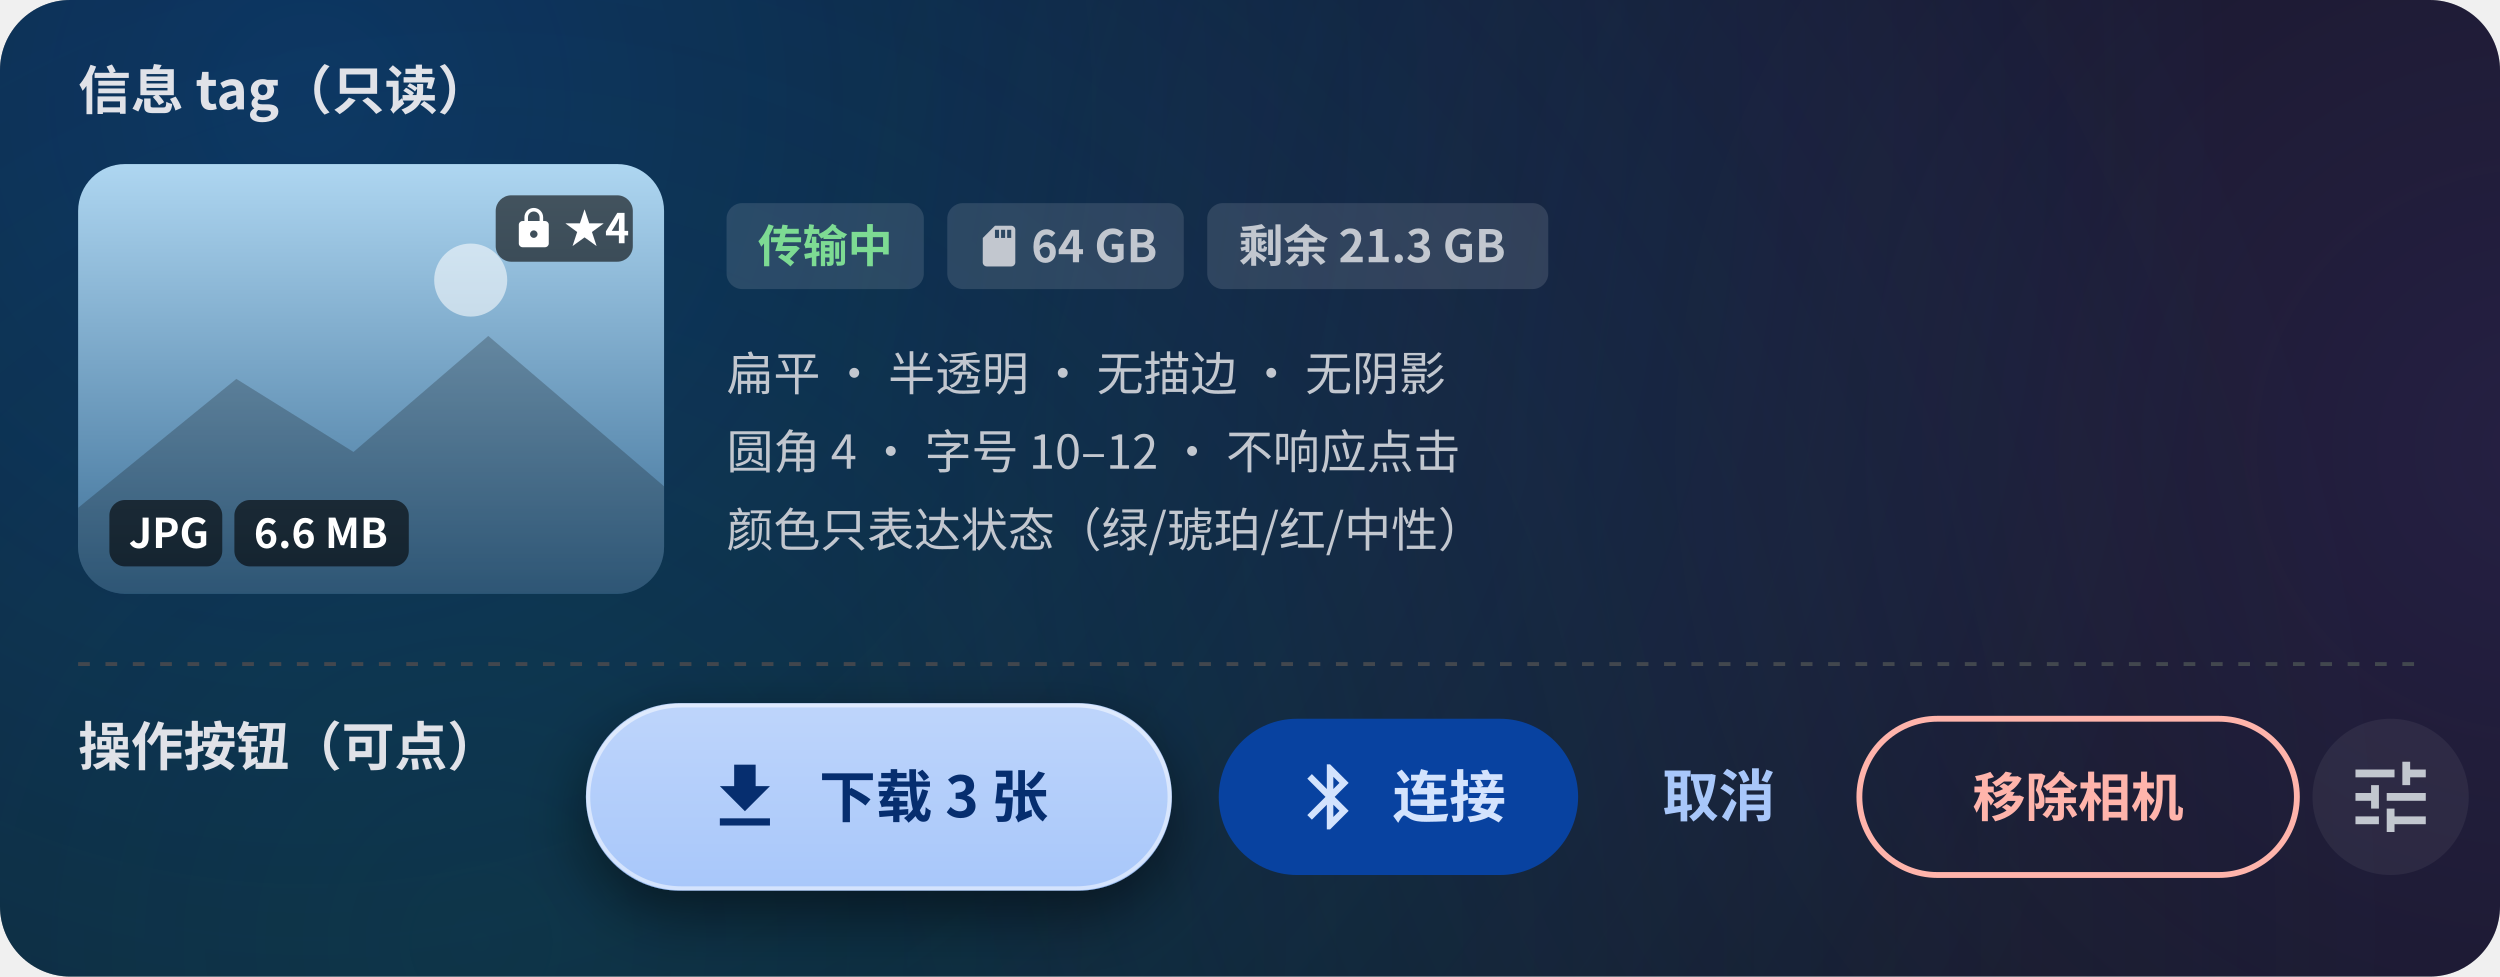
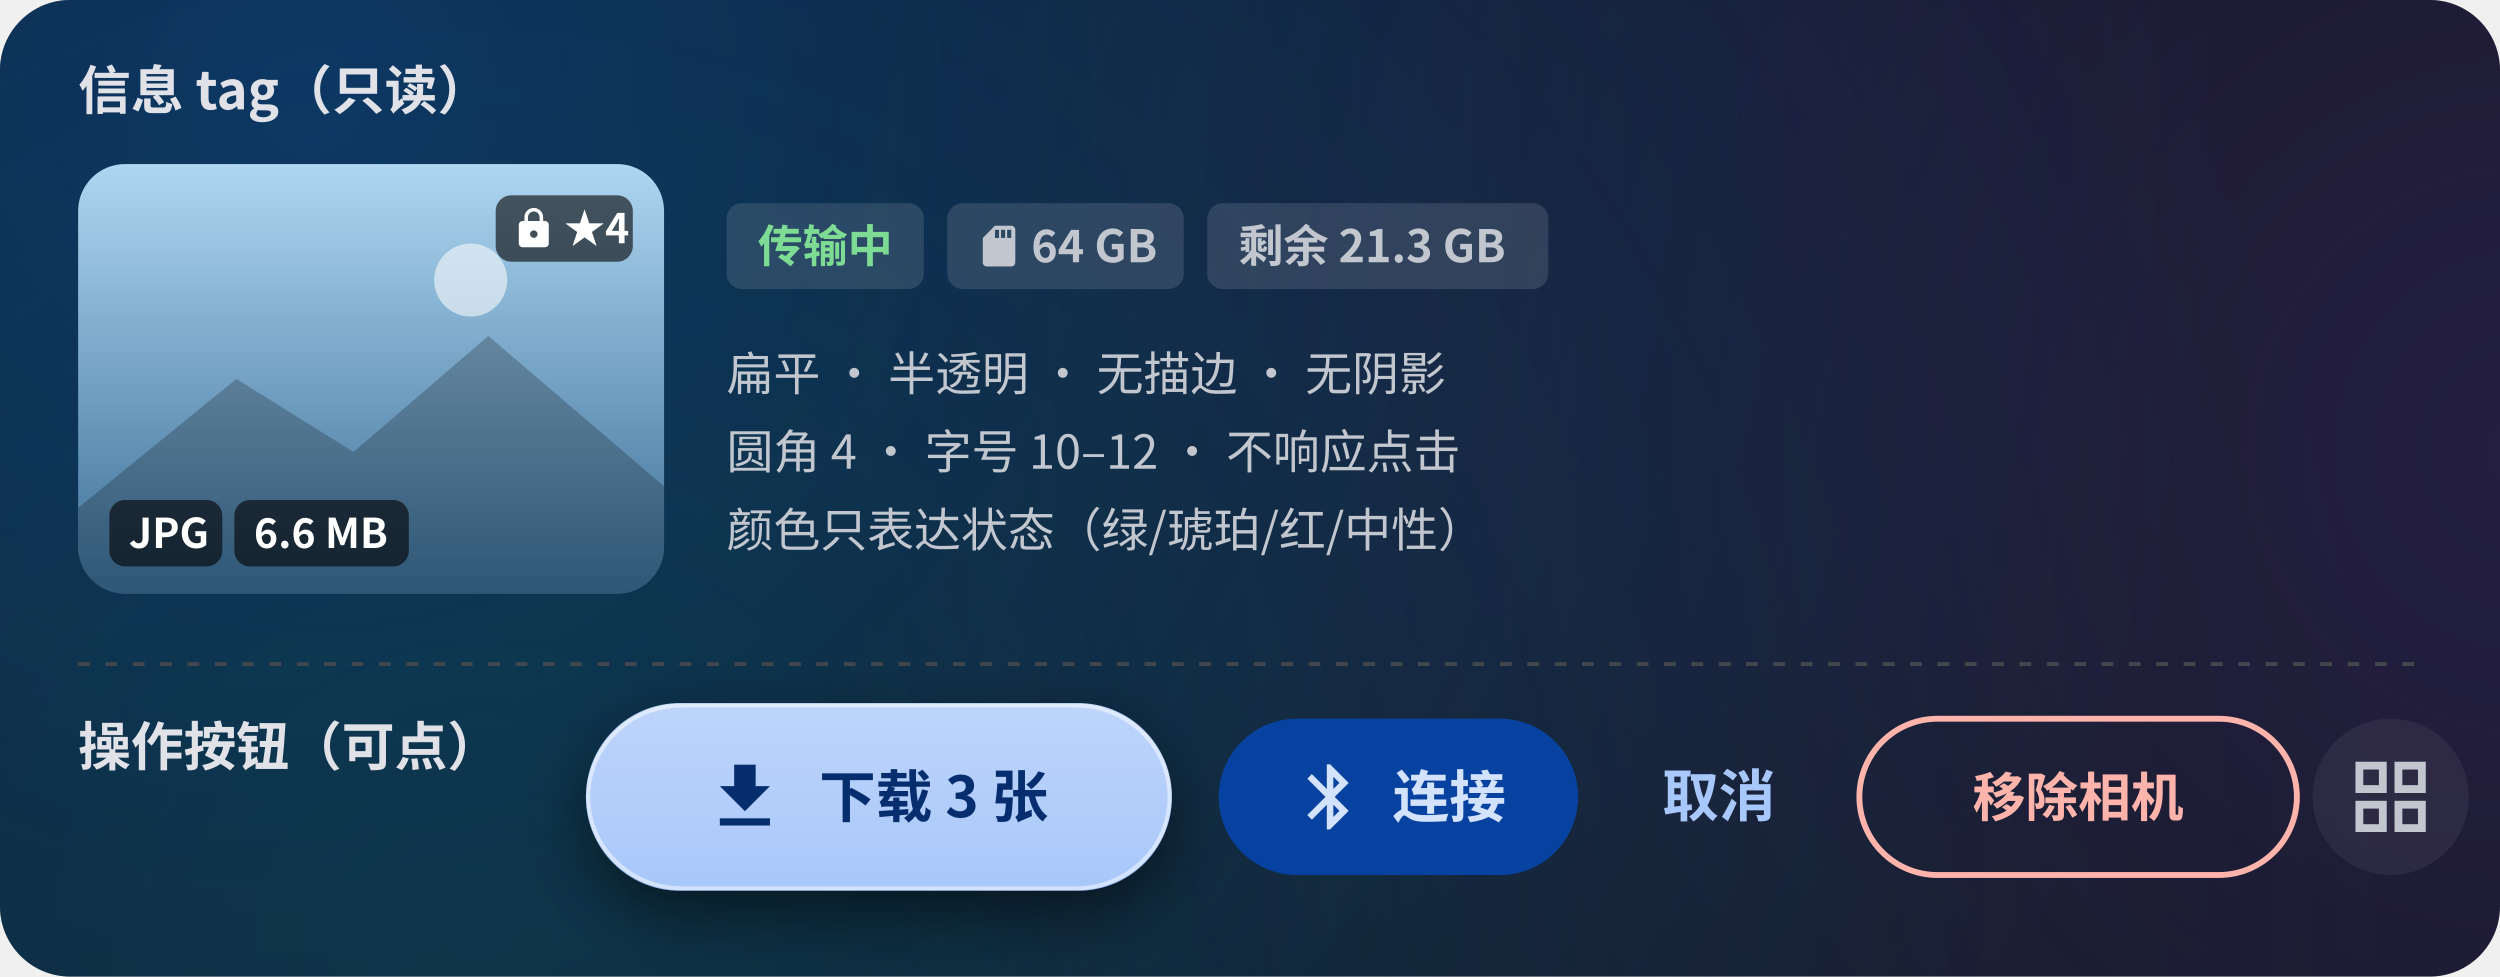
<svg xmlns="http://www.w3.org/2000/svg" width="640.0" height="250.0" viewBox="0 0 640 250" font-family="'Source Han Sans CN','Noto Sans CJK SC','Noto Sans CJK JP',sans-serif">
  <defs>
    <radialGradient id="bl1">
      <stop offset="0" stop-color="#0B57D0" stop-opacity="1" />
      <stop offset="1" stop-color="#0B57D0" stop-opacity="0" />
    </radialGradient>
    <radialGradient id="bl2">
      <stop offset="0" stop-color="#5B3FA8" stop-opacity="1" />
      <stop offset="1" stop-color="#5B3FA8" stop-opacity="0" />
    </radialGradient>
    <radialGradient id="bl3">
      <stop offset="0" stop-color="#0E6B5C" stop-opacity="1" />
      <stop offset="1" stop-color="#0E6B5C" stop-opacity="0" />
    </radialGradient>
    <linearGradient id="rim1" x1="0" y1="0" x2="0" y2="1">
      <stop offset="0" stop-color="#fff" stop-opacity="0.22" />
      <stop offset="1" stop-color="#fff" stop-opacity="0.06" />
    </linearGradient>
    <linearGradient id="sheen1" x1="0" y1="0" x2="0.9" y2="1">
      <stop offset="0" stop-color="#fff" stop-opacity="0.05" />
      <stop offset="0.55" stop-color="#fff" stop-opacity="0" />
    </linearGradient>
    <filter id="sh1" x="-30%" y="-30%" width="160%" height="180%">
      <feDropShadow dx="0" dy="4" stdDeviation="8.0" flood-color="#000000" flood-opacity="0.3" />
    </filter>
    <linearGradient id="rim2" x1="0" y1="0" x2="0" y2="1">
      <stop offset="0" stop-color="#fff" stop-opacity="0.26" />
      <stop offset="1" stop-color="#fff" stop-opacity="0.08" />
    </linearGradient>
    <linearGradient id="sheen2" x1="0" y1="0" x2="0.9" y2="1">
      <stop offset="0" stop-color="#fff" stop-opacity="0.06" />
      <stop offset="0.55" stop-color="#fff" stop-opacity="0" />
    </linearGradient>
    <filter id="sh2" x="-30%" y="-30%" width="160%" height="180%">
      <feDropShadow dx="0" dy="6" stdDeviation="10.0" flood-color="#000000" flood-opacity="0.42" />
    </filter>
    <linearGradient id="rim3" x1="0" y1="0" x2="0" y2="1">
      <stop offset="0" stop-color="#fff" stop-opacity="0.3" />
      <stop offset="1" stop-color="#fff" stop-opacity="0.1" />
    </linearGradient>
    <linearGradient id="sheen3" x1="0" y1="0" x2="0.9" y2="1">
      <stop offset="0" stop-color="#fff" stop-opacity="0.07" />
      <stop offset="0.55" stop-color="#fff" stop-opacity="0" />
    </linearGradient>
    <filter id="sh3" x="-30%" y="-30%" width="160%" height="180%">
      <feDropShadow dx="0" dy="12" stdDeviation="16.0" flood-color="#000000" flood-opacity="0.55" />
    </filter>
    <linearGradient id="rimv" x1="0" y1="0" x2="0" y2="1">
      <stop offset="0" stop-color="#fff" stop-opacity="0.26" />
      <stop offset="1" stop-color="#fff" stop-opacity="0.08" />
    </linearGradient>
    <linearGradient id="sheenv" x1="0" y1="0" x2="0.9" y2="1">
      <stop offset="0" stop-color="#fff" stop-opacity="0.05" />
      <stop offset="0.55" stop-color="#fff" stop-opacity="0" />
    </linearGradient>
    <filter id="shv" x="-30%" y="-30%" width="160%" height="180%">
      <feDropShadow dx="0" dy="4" stdDeviation="8.0" flood-color="#000000" flood-opacity="0.4" />
    </filter>
    <linearGradient id="pbtn" x1="0" y1="0" x2="0" y2="1">
      <stop offset="0" stop-color="#BED5FB" />
      <stop offset="1" stop-color="#A8C7FA" />
    </linearGradient>
    <filter id="pglow" x="-30%" y="-40%" width="160%" height="220%">
      <feDropShadow dx="0" dy="6" stdDeviation="8" flood-color="#000" flood-opacity="0.5" />
    </filter>
    <linearGradient id="vtop" x1="0" y1="0" x2="0" y2="1">
      <stop offset="0" stop-color="#000" stop-opacity="0.72" />
      <stop offset="1" stop-color="#000" stop-opacity="0" />
    </linearGradient>
    <linearGradient id="vbot" x1="0" y1="1" x2="0" y2="0">
      <stop offset="0" stop-color="#000" stop-opacity="0.8" />
      <stop offset="1" stop-color="#000" stop-opacity="0" />
    </linearGradient>
    <filter id="blur6">
      <feGaussianBlur stdDeviation="6" />
    </filter>
    <filter id="blur3">
      <feGaussianBlur stdDeviation="3" />
    </filter>
  </defs>
  <clipPath id="gl">
    <rect width="640" height="250" rx="18" />
  </clipPath>
  <g clip-path="url(#gl)">
    <defs>
      <linearGradient id="tg0" x1="0" y1="0" x2="0" y2="1">
        <stop offset="0" stop-color="#7FB3D5" />
        <stop offset="1" stop-color="#2E5C7A" />
      </linearGradient>
      <linearGradient id="tg1" x1="0" y1="0" x2="0" y2="1">
        <stop offset="0" stop-color="#F5B7B1" />
        <stop offset="1" stop-color="#8E4A44" />
      </linearGradient>
      <linearGradient id="tg2" x1="0" y1="0" x2="0" y2="1">
        <stop offset="0" stop-color="#A9DFBF" />
        <stop offset="1" stop-color="#2F6B45" />
      </linearGradient>
      <linearGradient id="tg3" x1="0" y1="0" x2="0" y2="1">
        <stop offset="0" stop-color="#F9E79F" />
        <stop offset="1" stop-color="#8A6D1B" />
      </linearGradient>
      <linearGradient id="tg4" x1="0" y1="0" x2="0" y2="1">
        <stop offset="0" stop-color="#D2B4DE" />
        <stop offset="1" stop-color="#5B3A6B" />
      </linearGradient>
      <linearGradient id="tg5" x1="0" y1="0" x2="0" y2="1">
        <stop offset="0" stop-color="#AED6F1" />
        <stop offset="1" stop-color="#3B6E96" />
      </linearGradient>
      <linearGradient id="tg6" x1="0" y1="0" x2="0" y2="1">
        <stop offset="0" stop-color="#FAD7A0" />
        <stop offset="1" stop-color="#935D1A" />
      </linearGradient>
      <linearGradient id="tg7" x1="0" y1="0" x2="0" y2="1">
        <stop offset="0" stop-color="#A3E4D7" />
        <stop offset="1" stop-color="#1F6E5E" />
      </linearGradient>
    </defs>
    <rect x="0" y="0" width="640" height="250" rx="0" fill="#0E1217" />
    <circle cx="77" cy="25" r="499" fill="url(#bl1)" opacity="0.42" />
    <circle cx="653" cy="115" r="448" fill="url(#bl2)" opacity="0.3" />
    <circle cx="128" cy="238" r="480" fill="url(#bl3)" opacity="0.26" />
    <text x="20" y="28" font-size="13.5" font-weight="700" fill="#E0E2E8" text-anchor="start">信息 tag（只读）</text>
-     <clipPath id="pa280">
+     <clipPath id="pa290">
      <rect x="20" y="42" width="150" height="110" rx="12" />
    </clipPath>
-     <g clip-path="url(#pa280)">
+     <g clip-path="url(#pa290)">
      <rect x="20" y="42" width="150" height="110" rx="0" fill="url(#tg5)" />
      <path d="M20 130.0 L60.5 97.0 L90.5 115.7 L125.0 86.0 L170 124.5 L170 152 L20 152Z" fill="#000" opacity="0.22" />
      <circle cx="120.5" cy="71.7" r="9.35" fill="#fff" opacity="0.55" />
    </g>
    <rect x="28" y="128" width="28.9" height="17" rx="4" fill="#000" opacity="0.6" />
    <text x="33" y="140.28" font-size="10.5" font-weight="600" fill="#FFFFFF" text-anchor="start">JPG</text>
    <rect x="60" y="128" width="44.65" height="17" rx="4" fill="#000" opacity="0.6" />
    <text x="65" y="140.28" font-size="10.5" font-weight="600" fill="#FFFFFF" text-anchor="start">6.6 MB</text>
    <rect x="126.9" y="50" width="35.1" height="17" rx="4" fill="#000" opacity="0.6" />
    <path d="M18 8h-1V6c0-2.76-2.24-5-5-5S7 3.24 7 6v2H6c-1.1 0-2 .9-2 2v10c0 1.1.9 2 2 2h12c1.1 0 2-.9 2-2V10c0-1.1-.9-2-2-2zm-6 9c-1.1 0-2-.9-2-2s.9-2 2-2 2 .9 2 2-.9 2-2 2zm3.1-9H8.9V6c0-1.71 1.39-3.1 3.1-3.1 1.71 0 3.1 1.39 3.1 3.1v2z" transform="translate(130.9,52.75) scale(0.4792)" fill="#FFFFFF" />
    <text x="144.4" y="62.28" font-size="10.5" font-weight="600" fill="#FFFFFF" text-anchor="start">★4</text>
    <rect x="186" y="52" width="50.5" height="22" rx="4" fill="#E0E2E8" opacity="0.14" />
    <text x="194" y="67.14" font-size="11.5" font-weight="600" fill="#7DDB93" text-anchor="start">传输中</text>
    <rect x="242.5" y="52" width="60.55" height="22" rx="4" fill="#E0E2E8" opacity="0.14" />
    <path d="M18 2h-8L4.02 8 4 20c0 1.1.9 2 2 2h12c1.1 0 2-.9 2-2V4c0-1.1-.9-2-2-2zm-6 6h-2V4h2v4zm3 0h-2V4h2v4zm3 0h-2V4h2v4z" transform="translate(249.5,56.75) scale(0.5208)" fill="#C2C7CF" />
    <text x="264.0" y="67.14" font-size="11.5" font-weight="600" fill="#C2C7CF" text-anchor="start">64 GB</text>
    <rect x="309.05" y="52" width="87.3" height="22" rx="4" fill="#E0E2E8" opacity="0.14" />
    <text x="317.05" y="67.14" font-size="11.5" font-weight="600" fill="#C2C7CF" text-anchor="start">剩余 21.3 GB</text>
    <text x="186" y="100" font-size="12" font-weight="400" fill="#C2C7CF" text-anchor="start">扁平 · 半透明 · 无描边 · 无阴影</text>
    <text x="186" y="120" font-size="12" font-weight="400" fill="#C2C7CF" text-anchor="start">圆角 4 · 字号 10–12 · 不响应点击</text>
    <text x="186" y="140" font-size="12" font-weight="400" fill="#C2C7CF" text-anchor="start">颜色只表达状态（绿/琥珀/红/中性）</text>
    <line x1="20" y1="170" x2="620" y2="170" stroke="#42474E" stroke-width="1" stroke-dasharray="3 4" />
    <text x="20" y="196" font-size="13.5" font-weight="700" fill="#E0E2E8" text-anchor="start">操作按钮（可点）</text>
    <rect x="150" y="180" width="150" height="48" rx="24.0" fill="url(#pbtn)" filter="url(#pglow)" />
    <rect x="150.6" y="180.6" width="148.8" height="46.8" rx="24.0" fill="none" stroke="#fff" stroke-opacity="0.5" stroke-width="1" />
    <path d="M19 9h-4V3H9v6H5l7 7 7-7zM5 18v2h14v-2H5z" transform="translate(179.695,193.0) scale(0.9167)" fill="#062E6F" />
    <text x="209.695" y="209.22" font-size="14.5" font-weight="600" fill="#062E6F" text-anchor="start">下载 3 张</text>
    <rect x="312" y="184" width="92" height="40" rx="20.0" fill="#0842A0" />
    <path d="M17.71 7.71L12 2h-1v7.59L6.41 5 5 6.41 10.59 12 5 17.59 6.41 19 11 14.41V22h1l5.71-5.71-4.3-4.29 4.3-4.29zM13 5.83l1.88 1.88L13 9.59V5.83zm1.88 10.46L13 18.17v-3.76l1.88 1.88z" transform="translate(330.5,194.0) scale(0.8333)" fill="#D3E3FD" />
    <text x="356.5" y="209.22" font-size="14.5" font-weight="600" fill="#D3E3FD" text-anchor="start">连接</text>
    <text x="440" y="209" font-size="14.5" font-weight="600" fill="#A8C7FA" text-anchor="middle">取消</text>
    <rect x="476" y="184" width="112" height="40" rx="20" fill="none" stroke="#FFB4AB" stroke-width="1.5" />
    <text x="532" y="209" font-size="13.5" font-weight="600" fill="#FFB4AB" text-anchor="middle">移除相机</text>
    <circle cx="612" cy="204" r="20" fill="#E0E2E8" opacity="0.07" />
-     <path d="M3 17v2h6v-2H3zM3 5v2h10V5H3zm10 16v-2h8v-2h-8v-2h-2v6h2zM7 9v2H3v2h4v2h2V9H7zm14 4v-2H11v2h10zm-6-4h2V7h4V5h-4V3h-2v6z" transform="translate(600,192) scale(1)" fill="#C2C7CF" />
+     <path d="M3 3v8h8V3H3zm6 6H5V5h4v4zm-6 4v8h8v-8H3zm6 6H5v-4h4v4zm4-16v8h8V3h-8zm6 6h-4V5h4v4zm-6 4v8h8v-8h-8zm6 6h-4v-4h4v4z" transform="translate(600,192) scale(1)" fill="#C2C7CF" />
  </g>
</svg>
